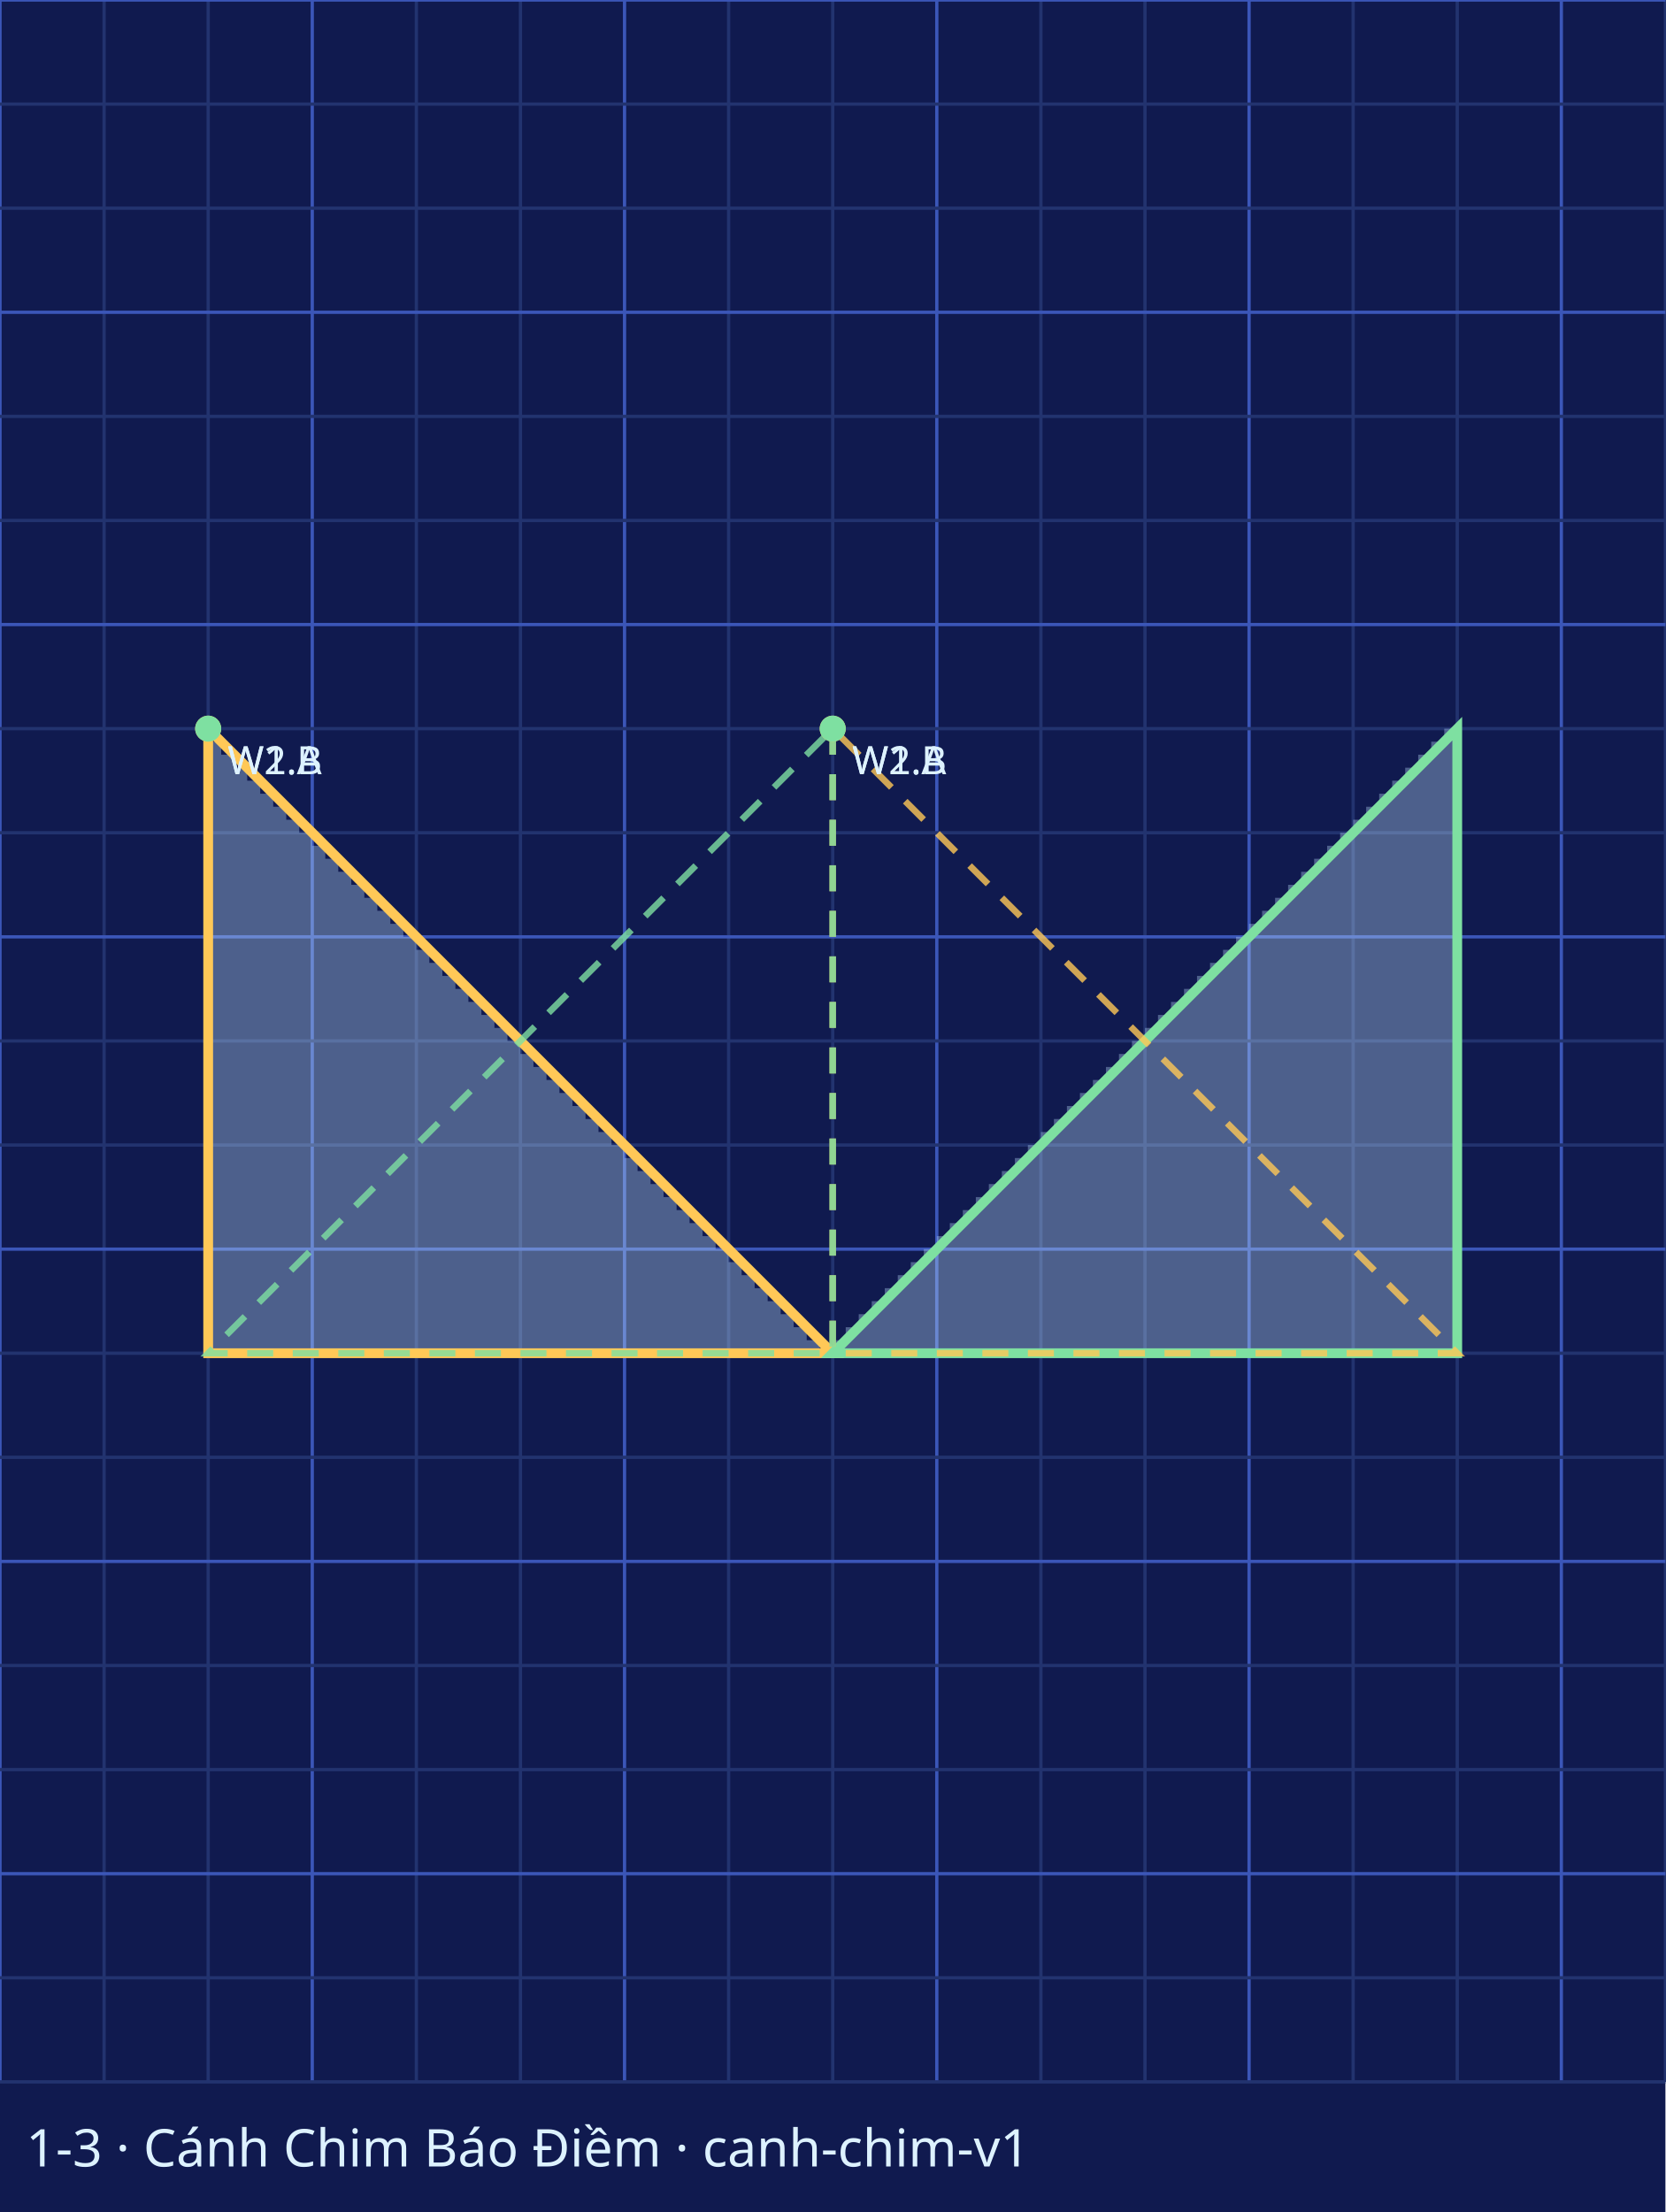
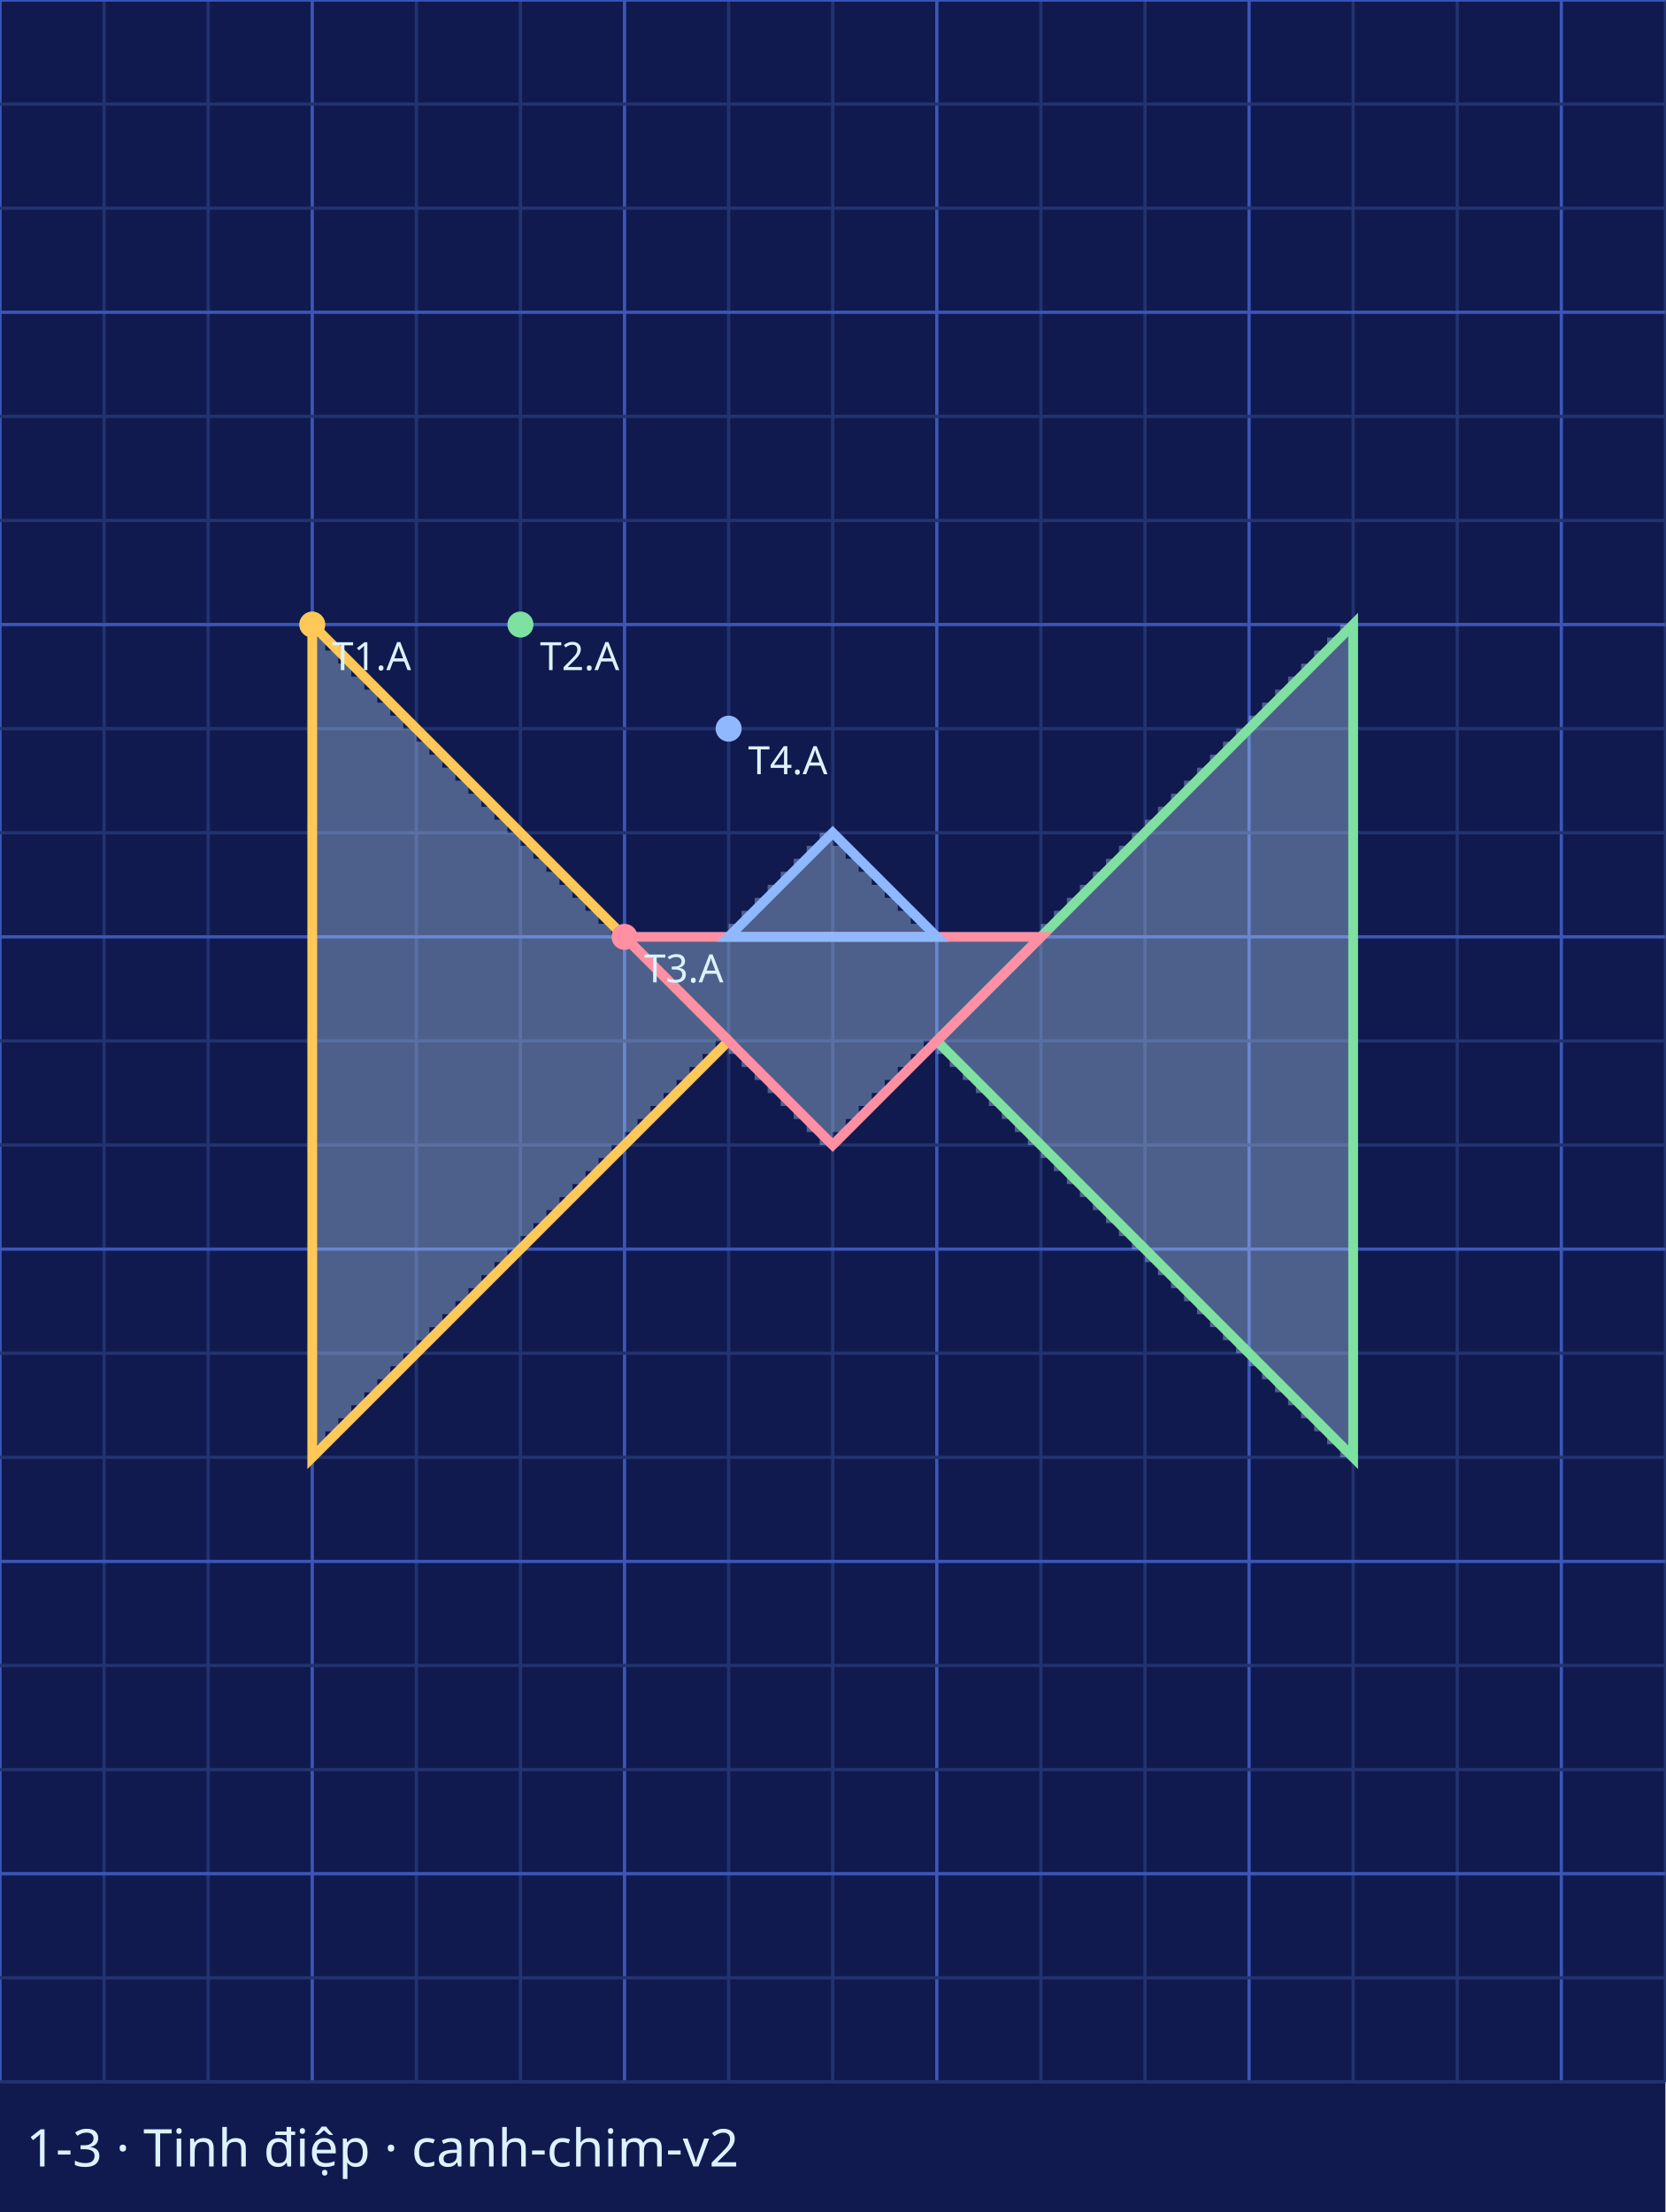
<svg xmlns="http://www.w3.org/2000/svg" width="512" height="680" viewBox="0 0 512 680">
  <rect width="512" height="680" fill="#101a4f" />
  <line x1="0" y1="0" x2="0" y2="640" stroke="#3b56b8" stroke-width="1" />
  <line x1="32" y1="0" x2="32" y2="640" stroke="#22336f" stroke-width="1" />
  <line x1="64" y1="0" x2="64" y2="640" stroke="#22336f" stroke-width="1" />
  <line x1="96" y1="0" x2="96" y2="640" stroke="#3b56b8" stroke-width="1" />
  <line x1="128" y1="0" x2="128" y2="640" stroke="#22336f" stroke-width="1" />
  <line x1="160" y1="0" x2="160" y2="640" stroke="#22336f" stroke-width="1" />
  <line x1="192" y1="0" x2="192" y2="640" stroke="#3b56b8" stroke-width="1" />
  <line x1="224" y1="0" x2="224" y2="640" stroke="#22336f" stroke-width="1" />
  <line x1="256" y1="0" x2="256" y2="640" stroke="#22336f" stroke-width="1" />
  <line x1="288" y1="0" x2="288" y2="640" stroke="#3b56b8" stroke-width="1" />
  <line x1="320" y1="0" x2="320" y2="640" stroke="#22336f" stroke-width="1" />
  <line x1="352" y1="0" x2="352" y2="640" stroke="#22336f" stroke-width="1" />
  <line x1="384" y1="0" x2="384" y2="640" stroke="#3b56b8" stroke-width="1" />
  <line x1="416" y1="0" x2="416" y2="640" stroke="#22336f" stroke-width="1" />
  <line x1="448" y1="0" x2="448" y2="640" stroke="#22336f" stroke-width="1" />
  <line x1="480" y1="0" x2="480" y2="640" stroke="#3b56b8" stroke-width="1" />
  <line x1="512" y1="0" x2="512" y2="640" stroke="#22336f" stroke-width="1" />
  <line x1="0" y1="0" x2="512" y2="0" stroke="#3b56b8" stroke-width="1" />
  <line x1="0" y1="32" x2="512" y2="32" stroke="#22336f" stroke-width="1" />
  <line x1="0" y1="64" x2="512" y2="64" stroke="#22336f" stroke-width="1" />
  <line x1="0" y1="96" x2="512" y2="96" stroke="#3b56b8" stroke-width="1" />
  <line x1="0" y1="128" x2="512" y2="128" stroke="#22336f" stroke-width="1" />
  <line x1="0" y1="160" x2="512" y2="160" stroke="#22336f" stroke-width="1" />
  <line x1="0" y1="192" x2="512" y2="192" stroke="#3b56b8" stroke-width="1" />
  <line x1="0" y1="224" x2="512" y2="224" stroke="#22336f" stroke-width="1" />
  <line x1="0" y1="256" x2="512" y2="256" stroke="#22336f" stroke-width="1" />
  <line x1="0" y1="288" x2="512" y2="288" stroke="#3b56b8" stroke-width="1" />
  <line x1="0" y1="320" x2="512" y2="320" stroke="#22336f" stroke-width="1" />
  <line x1="0" y1="352" x2="512" y2="352" stroke="#22336f" stroke-width="1" />
  <line x1="0" y1="384" x2="512" y2="384" stroke="#3b56b8" stroke-width="1" />
  <line x1="0" y1="416" x2="512" y2="416" stroke="#22336f" stroke-width="1" />
  <line x1="0" y1="448" x2="512" y2="448" stroke="#22336f" stroke-width="1" />
  <line x1="0" y1="480" x2="512" y2="480" stroke="#3b56b8" stroke-width="1" />
  <line x1="0" y1="512" x2="512" y2="512" stroke="#22336f" stroke-width="1" />
  <line x1="0" y1="544" x2="512" y2="544" stroke="#22336f" stroke-width="1" />
  <line x1="0" y1="576" x2="512" y2="576" stroke="#3b56b8" stroke-width="1" />
  <line x1="0" y1="608" x2="512" y2="608" stroke="#22336f" stroke-width="1" />
  <line x1="0" y1="640" x2="512" y2="640" stroke="#22336f" stroke-width="1" />
-   <path d="M444 224h4v4h-4zM64 228h4v4h-4zM440 228h8v4h-8zM64 232h8v4h-8zM436 232h12v4h-12zM64 236h12v4h-12zM432 236h16v4h-16zM64 240h16v4h-16zM428 240h20v4h-20zM64 244h20v4h-20zM424 244h24v4h-24zM64 248h24v4h-24zM420 248h28v4h-28zM64 252h28v4h-28zM416 252h32v4h-32zM64 256h32v4h-32zM412 256h36v4h-36zM64 260h36v4h-36zM408 260h40v4h-40zM64 264h40v4h-40zM404 264h44v4h-44zM64 268h44v4h-44zM400 268h48v4h-48zM64 272h48v4h-48zM396 272h52v4h-52zM64 276h52v4h-52zM392 276h56v4h-56zM64 280h56v4h-56zM388 280h60v4h-60zM64 284h60v4h-60zM384 284h64v4h-64zM64 288h64v4h-64zM380 288h68v4h-68zM64 292h68v4h-68zM376 292h72v4h-72zM64 296h72v4h-72zM372 296h76v4h-76zM64 300h76v4h-76zM368 300h80v4h-80zM64 304h80v4h-80zM364 304h84v4h-84zM64 308h84v4h-84zM360 308h88v4h-88zM64 312h88v4h-88zM356 312h92v4h-92zM64 316h92v4h-92zM352 316h96v4h-96zM64 320h96v4h-96zM348 320h100v4h-100zM64 324h100v4h-100zM344 324h104v4h-104zM64 328h104v4h-104zM340 328h108v4h-108zM64 332h108v4h-108zM336 332h112v4h-112zM64 336h112v4h-112zM332 336h116v4h-116zM64 340h116v4h-116zM328 340h120v4h-120zM64 344h120v4h-120zM324 344h124v4h-124zM64 348h124v4h-124zM320 348h128v4h-128zM64 352h128v4h-128zM316 352h132v4h-132zM64 356h132v4h-132zM312 356h136v4h-136zM64 360h136v4h-136zM308 360h140v4h-140zM64 364h140v4h-140zM304 364h144v4h-144zM64 368h144v4h-144zM300 368h148v4h-148zM64 372h148v4h-148zM296 372h152v4h-152zM64 376h152v4h-152zM292 376h156v4h-156zM64 380h156v4h-156zM288 380h160v4h-160zM64 384h160v4h-160zM284 384h164v4h-164zM64 388h164v4h-164zM280 388h168v4h-168zM64 392h168v4h-168zM276 392h172v4h-172zM64 396h172v4h-172zM272 396h176v4h-176zM64 400h176v4h-176zM268 400h180v4h-180zM64 404h180v4h-180zM264 404h184v4h-184zM64 408h184v4h-184zM260 408h188v4h-188zM64 412h188v4h-188zM256 412h192v4h-192z" fill="#BFE3FF" fill-opacity="0.35" />
-   <polygon data-piece="W1" points="64,224 64,416 256,416" fill="none" stroke="#FFC857" stroke-width="3" />
-   <polygon data-piece="W2" points="448,224 448,416 256,416" fill="none" stroke="#7EE0A1" stroke-width="3" />
-   <polygon points="256,224 256,416 448,416" fill="none" stroke="#FFC857" stroke-width="2" stroke-dasharray="8 6" stroke-opacity="0.8" />
-   <polygon points="256,224 256,416 64,416" fill="none" stroke="#7EE0A1" stroke-width="2" stroke-dasharray="8 6" stroke-opacity="0.8" />
-   <circle cx="64" cy="224" r="4" fill="#FFC857" />
-   <text x="70" y="238" fill="#DDF2FF" font-family="sans-serif" font-size="12">W1.A</text>
-   <circle cx="256" cy="224" r="4" fill="#FFC857" />
-   <text x="262" y="238" fill="#DDF2FF" font-family="sans-serif" font-size="12">W1.B</text>
-   <circle cx="256" cy="224" r="4" fill="#7EE0A1" />
-   <text x="262" y="238" fill="#DDF2FF" font-family="sans-serif" font-size="12">W2.A</text>
-   <circle cx="64" cy="224" r="4" fill="#7EE0A1" />
-   <text x="70" y="238" fill="#DDF2FF" font-family="sans-serif" font-size="12">W2.B</text>
-   <text x="8" y="666" fill="#DDF2FF" font-family="sans-serif" font-size="16">1-3 · Cánh Chim Báo Điềm · canh-chim-v1</text>
+   <path d="M412 192h4v4h-4zM96 196h4v4h-4zM408 196h8v4h-8zM96 200h8v4h-8zM404 200h12v4h-12zM96 204h12v4h-12zM400 204h16v4h-16zM96 208h16v4h-16zM396 208h20v4h-20zM96 212h20v4h-20zM392 212h24v4h-24zM96 216h24v4h-24zM388 216h28v4h-28zM96 220h28v4h-28zM384 220h32v4h-32zM96 224h32v4h-32zM380 224h36v4h-36zM96 228h36v4h-36zM376 228h40v4h-40zM96 232h40v4h-40zM372 232h44v4h-44zM96 236h44v4h-44zM368 236h48v4h-48zM96 240h48v4h-48zM364 240h52v4h-52zM96 244h52v4h-52zM360 244h56v4h-56zM96 248h56v4h-56zM356 248h60v4h-60zM96 252h60v4h-60zM352 252h64v4h-64zM96 256h64v4h-64zM252 256h4v4h-4zM348 256h68v4h-68zM96 260h68v4h-68zM248 260h12v4h-12zM344 260h72v4h-72zM96 264h72v4h-72zM244 264h20v4h-20zM340 264h76v4h-76zM96 268h76v4h-76zM240 268h28v4h-28zM336 268h80v4h-80zM96 272h80v4h-80zM236 272h36v4h-36zM332 272h84v4h-84zM96 276h84v4h-84zM232 276h44v4h-44zM328 276h88v4h-88zM96 280h88v4h-88zM228 280h52v4h-52zM324 280h92v4h-92zM96 284h92v4h-92zM224 284h60v4h-60zM320 284h96v4h-96zM96 288h320v4h-320zM96 292h320v4h-320zM96 296h320v4h-320zM96 300h320v4h-320zM96 304h320v4h-320zM96 308h320v4h-320zM96 312h320v4h-320zM96 316h320v4h-320zM96 320h124v4h-124zM224 320h60v4h-60zM288 320h128v4h-128zM96 324h120v4h-120zM228 324h52v4h-52zM292 324h124v4h-124zM96 328h116v4h-116zM232 328h44v4h-44zM296 328h120v4h-120zM96 332h112v4h-112zM236 332h36v4h-36zM300 332h116v4h-116zM96 336h108v4h-108zM240 336h28v4h-28zM304 336h112v4h-112zM96 340h104v4h-104zM244 340h20v4h-20zM308 340h108v4h-108zM96 344h100v4h-100zM248 344h12v4h-12zM312 344h104v4h-104zM96 348h96v4h-96zM252 348h4v4h-4zM316 348h100v4h-100zM96 352h92v4h-92zM320 352h96v4h-96zM96 356h88v4h-88zM324 356h92v4h-92zM96 360h84v4h-84zM328 360h88v4h-88zM96 364h80v4h-80zM332 364h84v4h-84zM96 368h76v4h-76zM336 368h80v4h-80zM96 372h72v4h-72zM340 372h76v4h-76zM96 376h68v4h-68zM344 376h72v4h-72zM96 380h64v4h-64zM348 380h68v4h-68zM96 384h60v4h-60zM352 384h64v4h-64zM96 388h56v4h-56zM356 388h60v4h-60zM96 392h52v4h-52zM360 392h56v4h-56zM96 396h48v4h-48zM364 396h52v4h-52zM96 400h44v4h-44zM368 400h48v4h-48zM96 404h40v4h-40zM372 404h44v4h-44zM96 408h36v4h-36zM376 408h40v4h-40zM96 412h32v4h-32zM380 412h36v4h-36zM96 416h28v4h-28zM384 416h32v4h-32zM96 420h24v4h-24zM388 420h28v4h-28zM96 424h20v4h-20zM392 424h24v4h-24zM96 428h16v4h-16zM396 428h20v4h-20zM96 432h12v4h-12zM400 432h16v4h-16zM96 436h8v4h-8zM404 436h12v4h-12zM96 440h4v4h-4zM408 440h8v4h-8zM412 444h4v4h-4z" fill="#BFE3FF" fill-opacity="0.35" />
+   <polygon data-piece="T1" points="96,192 96,448 224,320" fill="none" stroke="#FFC857" stroke-width="3" />
+   <polygon data-piece="T2" points="416,192 416,448 288,320" fill="none" stroke="#7EE0A1" stroke-width="3" />
+   <polygon data-piece="T3" points="192,288 320,288 256,352" fill="none" stroke="#FF8FA3" stroke-width="3" />
+   <polygon data-piece="T4" points="224,288 288,288 256,256" fill="none" stroke="#8FB8FF" stroke-width="3" />
+   <circle cx="96" cy="192" r="4" fill="#FFC857" />
+   <text x="102" y="206" fill="#DDF2FF" font-family="sans-serif" font-size="12">T1.A</text>
+   <circle cx="160" cy="192" r="4" fill="#7EE0A1" />
+   <text x="166" y="206" fill="#DDF2FF" font-family="sans-serif" font-size="12">T2.A</text>
+   <circle cx="192" cy="288" r="4" fill="#FF8FA3" />
+   <text x="198" y="302" fill="#DDF2FF" font-family="sans-serif" font-size="12">T3.A</text>
+   <circle cx="224" cy="224" r="4" fill="#8FB8FF" />
+   <text x="230" y="238" fill="#DDF2FF" font-family="sans-serif" font-size="12">T4.A</text>
+   <text x="8" y="666" fill="#DDF2FF" font-family="sans-serif" font-size="16">1-3 · Tinh điệp  · canh-chim-v2</text>
</svg>
